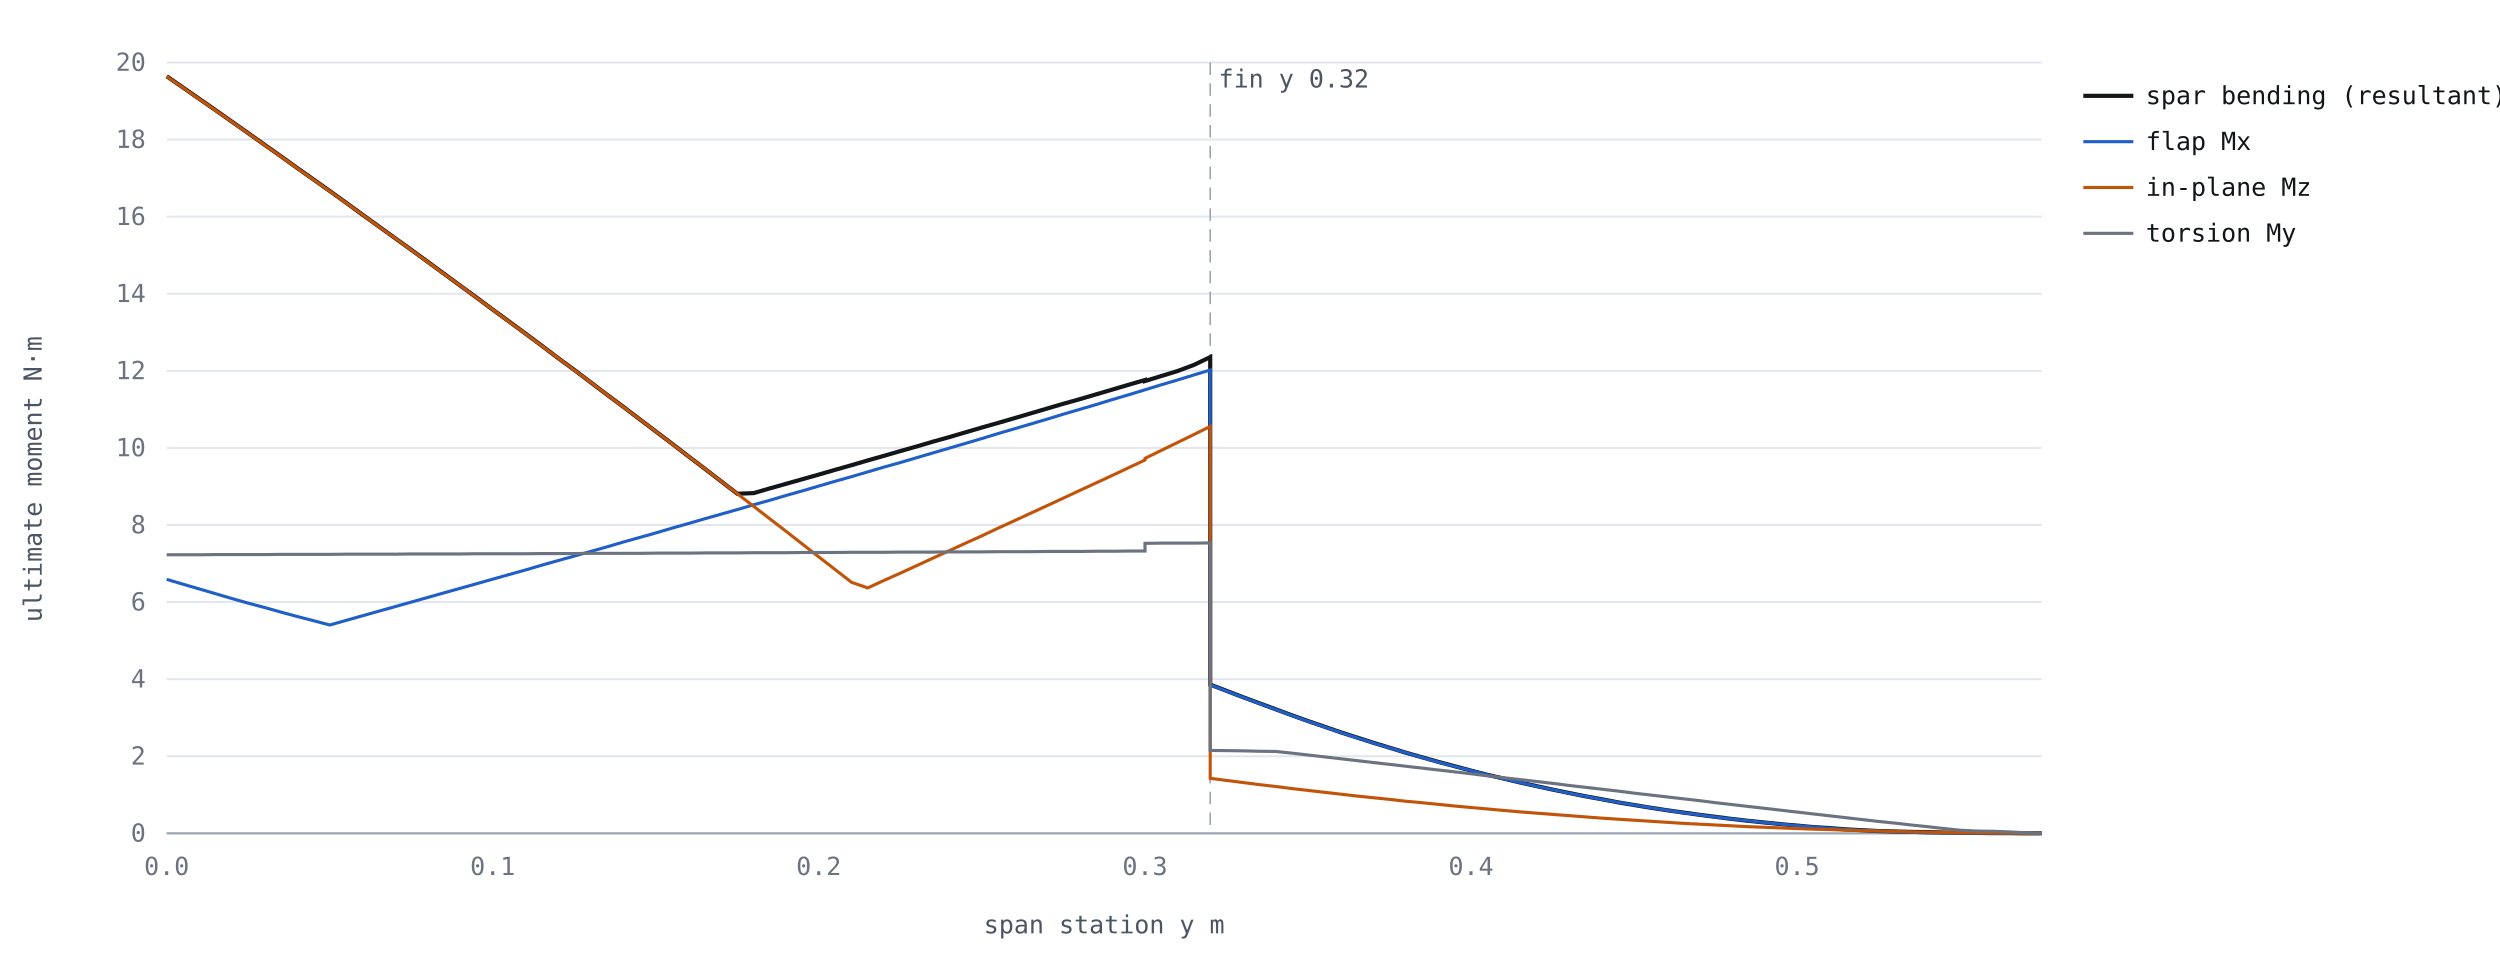
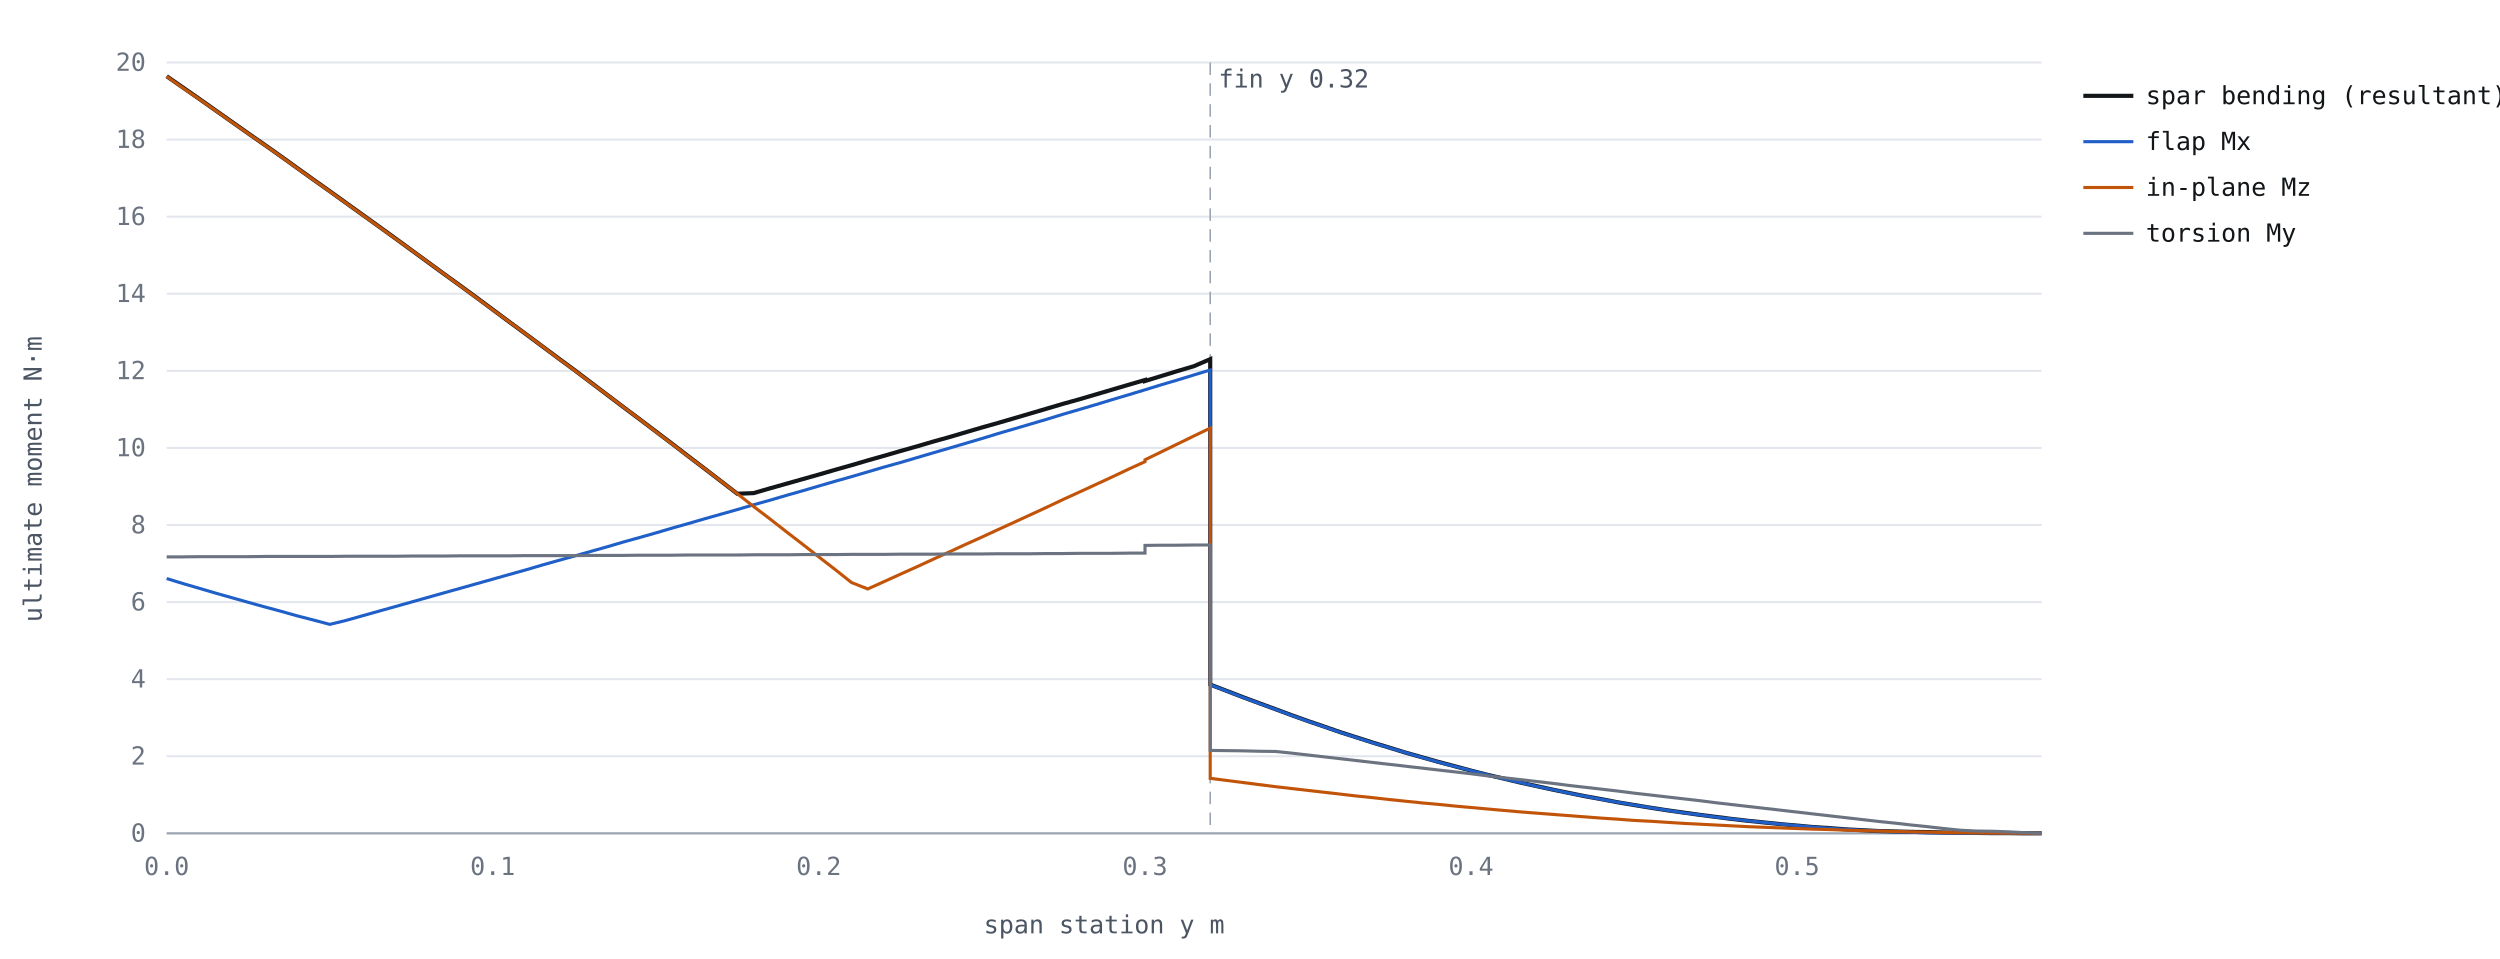
<svg xmlns="http://www.w3.org/2000/svg" viewBox="0 0 1200 460" width="1200" height="460">
  <line x1="80" y1="400.0" x2="980" y2="400.0" stroke="#E3E7ED" stroke-width="1" />
  <text x="70" y="404.0" text-anchor="end" fill="#6B7280" font-family="IBM Plex Mono, monospace" font-size="12">0</text>
  <line x1="80" y1="363.0" x2="980" y2="363.0" stroke="#E3E7ED" stroke-width="1" />
  <text x="70" y="367.0" text-anchor="end" fill="#6B7280" font-family="IBM Plex Mono, monospace" font-size="12">2</text>
  <line x1="80" y1="326.0" x2="980" y2="326.0" stroke="#E3E7ED" stroke-width="1" />
  <text x="70" y="330.0" text-anchor="end" fill="#6B7280" font-family="IBM Plex Mono, monospace" font-size="12">4</text>
  <line x1="80" y1="289.0" x2="980" y2="289.0" stroke="#E3E7ED" stroke-width="1" />
  <text x="70" y="293.0" text-anchor="end" fill="#6B7280" font-family="IBM Plex Mono, monospace" font-size="12">6</text>
  <line x1="80" y1="252.0" x2="980" y2="252.0" stroke="#E3E7ED" stroke-width="1" />
  <text x="70" y="256.0" text-anchor="end" fill="#6B7280" font-family="IBM Plex Mono, monospace" font-size="12">8</text>
  <line x1="80" y1="215.0" x2="980" y2="215.0" stroke="#E3E7ED" stroke-width="1" />
  <text x="70" y="219.0" text-anchor="end" fill="#6B7280" font-family="IBM Plex Mono, monospace" font-size="12">10</text>
  <line x1="80" y1="178.0" x2="980" y2="178.0" stroke="#E3E7ED" stroke-width="1" />
  <text x="70" y="182.0" text-anchor="end" fill="#6B7280" font-family="IBM Plex Mono, monospace" font-size="12">12</text>
  <line x1="80" y1="141.0" x2="980" y2="141.0" stroke="#E3E7ED" stroke-width="1" />
  <text x="70" y="145.0" text-anchor="end" fill="#6B7280" font-family="IBM Plex Mono, monospace" font-size="12">14</text>
  <line x1="80" y1="104.0" x2="980" y2="104.0" stroke="#E3E7ED" stroke-width="1" />
  <text x="70" y="108.0" text-anchor="end" fill="#6B7280" font-family="IBM Plex Mono, monospace" font-size="12">16</text>
  <line x1="80" y1="67.0" x2="980" y2="67.0" stroke="#E3E7ED" stroke-width="1" />
  <text x="70" y="71.0" text-anchor="end" fill="#6B7280" font-family="IBM Plex Mono, monospace" font-size="12">18</text>
  <line x1="80" y1="30.0" x2="980" y2="30.0" stroke="#E3E7ED" stroke-width="1" />
  <text x="70" y="34.0" text-anchor="end" fill="#6B7280" font-family="IBM Plex Mono, monospace" font-size="12">20</text>
  <text x="80.0" y="420" text-anchor="middle" fill="#6B7280" font-family="IBM Plex Mono, monospace" font-size="12">0.0</text>
  <text x="236.5" y="420" text-anchor="middle" fill="#6B7280" font-family="IBM Plex Mono, monospace" font-size="12">0.1</text>
  <text x="393.0" y="420" text-anchor="middle" fill="#6B7280" font-family="IBM Plex Mono, monospace" font-size="12">0.2</text>
  <text x="549.6" y="420" text-anchor="middle" fill="#6B7280" font-family="IBM Plex Mono, monospace" font-size="12">0.3</text>
  <text x="706.1" y="420" text-anchor="middle" fill="#6B7280" font-family="IBM Plex Mono, monospace" font-size="12">0.4</text>
  <text x="862.6" y="420" text-anchor="middle" fill="#6B7280" font-family="IBM Plex Mono, monospace" font-size="12">0.5</text>
  <line x1="80" y1="400.0" x2="980" y2="400.0" stroke="#9AA4B1" />
  <line x1="580.9" y1="30" x2="580.9" y2="400" stroke="#9AA4B1" stroke-dasharray="6 4" stroke-width="0.75" />
  <text x="584.9" y="42" fill="#4B5563" font-family="IBM Plex Mono, monospace" font-size="12">fin y 0.32</text>
  <text x="530.0" y="448" text-anchor="middle" fill="#4B5563" font-family="IBM Plex Mono, monospace" font-size="12">span station y m</text>
  <text x="20" y="230.0" fill="#4B5563" font-family="IBM Plex Mono, monospace" font-size="12" transform="rotate(-90 20 230.0)" text-anchor="middle">ultimate moment N·m</text>
-   <path d="M80.0,36.6 L87.8,42.0 L95.7,47.5 L103.5,52.9 L111.3,58.4 L119.1,63.9 L127.0,69.5 L134.8,75.0 L142.6,80.6 L150.4,86.1 L158.3,91.7 L166.1,97.3 L173.9,103.0 L181.7,108.6 L189.6,114.3 L197.4,119.9 L205.2,125.6 L213.0,131.3 L220.9,137.1 L228.7,142.8 L236.5,148.6 L244.3,154.3 L252.2,160.1 L260.0,165.9 L267.8,171.8 L275.7,177.6 L283.5,183.5 L291.3,189.4 L299.1,195.2 L307.0,201.2 L314.8,207.1 L322.6,213.0 L330.4,219.0 L338.3,225.0 L346.1,231.0 L353.9,237.0 L361.7,236.7 L369.6,234.4 L377.4,232.2 L385.2,230.0 L393.0,227.8 L400.9,225.5 L408.7,223.3 L416.5,221.0 L424.3,218.8 L432.2,216.5 L440.0,214.3 L447.8,212.0 L455.7,209.8 L463.5,207.5 L471.3,205.2 L479.1,203.0 L487.0,200.7 L494.8,198.4 L502.6,196.1 L510.4,193.8 L518.3,191.6 L526.1,189.3 L533.9,187.0 L541.7,184.7 L549.6,182.4 L549.6,182.9 L549.6,182.9 L557.4,180.5 L565.2,178.1 L573.0,175.2 L580.9,171.4 L580.9,328.6 L580.9,328.6 L588.7,331.6 L596.5,334.6 L604.3,337.5 L612.2,340.4 L620.0,343.3 L627.8,346.1 L635.7,348.8 L643.5,351.5 L651.3,354.0 L659.1,356.5 L667.0,358.9 L674.8,361.3 L682.6,363.5 L690.4,365.7 L698.3,367.8 L706.1,369.9 L713.9,371.9 L721.7,373.7 L729.6,375.6 L737.4,377.3 L745.2,379.0 L753.0,380.6 L760.9,382.2 L768.7,383.6 L776.5,385.1 L784.3,386.4 L792.2,387.7 L800.0,388.9 L807.8,390.0 L815.7,391.1 L823.5,392.1 L831.3,393.1 L839.1,394.0 L847.0,394.8 L854.8,395.6 L862.6,396.3 L870.4,397.0 L878.3,397.5 L886.1,398.1 L893.9,398.5 L901.7,398.9 L909.6,399.1 L917.4,399.3 L925.2,399.4 L933.0,399.6 L940.9,399.7 L948.7,399.8 L956.5,399.9 L964.3,399.9 L972.2,400.0 L980.0,400.0" fill="none" stroke="#121619" stroke-width="2" />
+   <path d="M80.0,36.6 L87.8,42.0 L95.7,47.5 L103.5,53.0 L111.3,58.5 L119.1,64.0 L127.0,69.5 L134.8,75.0 L142.6,80.6 L150.4,86.2 L158.3,91.8 L166.1,97.4 L173.9,103.0 L181.7,108.6 L189.6,114.3 L197.4,120.0 L205.2,125.7 L213.0,131.4 L220.9,137.1 L228.7,142.8 L236.5,148.6 L244.3,154.4 L252.2,160.2 L260.0,166.0 L267.8,171.8 L275.7,177.6 L283.5,183.5 L291.3,189.4 L299.1,195.3 L307.0,201.2 L314.8,207.1 L322.6,213.0 L330.4,219.0 L338.3,225.0 L346.1,231.0 L353.9,237.0 L361.7,236.7 L369.6,234.4 L377.4,232.2 L385.2,230.0 L393.0,227.8 L400.9,225.5 L408.7,223.3 L416.5,221.0 L424.3,218.8 L432.2,216.5 L440.0,214.3 L447.8,212.0 L455.7,209.8 L463.5,207.5 L471.3,205.2 L479.1,203.0 L487.0,200.7 L494.8,198.4 L502.6,196.1 L510.4,193.8 L518.3,191.6 L526.1,189.3 L533.9,187.0 L541.7,184.7 L549.6,182.4 L549.6,182.9 L549.6,182.9 L557.4,180.5 L565.2,178.1 L573.0,175.8 L580.9,172.4 L580.9,328.6 L580.9,328.6 L588.7,331.6 L596.5,334.6 L604.3,337.5 L612.2,340.4 L620.0,343.3 L627.8,346.1 L635.7,348.8 L643.5,351.5 L651.3,354.0 L659.1,356.5 L667.0,358.9 L674.8,361.3 L682.6,363.5 L690.4,365.7 L698.3,367.8 L706.1,369.9 L713.9,371.9 L721.7,373.7 L729.6,375.6 L737.4,377.3 L745.2,379.0 L753.0,380.6 L760.9,382.2 L768.7,383.6 L776.5,385.1 L784.3,386.4 L792.2,387.7 L800.0,388.9 L807.8,390.0 L815.7,391.1 L823.5,392.1 L831.3,393.1 L839.1,394.0 L847.0,394.8 L854.8,395.6 L862.6,396.3 L870.4,397.0 L878.3,397.5 L886.1,398.1 L893.9,398.5 L901.7,398.9 L909.6,399.1 L917.4,399.3 L925.2,399.4 L933.0,399.6 L940.9,399.7 L948.7,399.8 L956.5,399.9 L964.3,399.9 L972.2,400.0 L980.0,400.0" fill="none" stroke="#121619" stroke-width="2" />
  <line x1="1000" y1="46" x2="1024" y2="46" stroke="#121619" stroke-width="2" />
  <text x="1030" y="50" fill="#121619" font-family="IBM Plex Mono, monospace" font-size="12">spar bending (resultant)</text>
-   <path d="M80.0,278.1 L87.8,280.4 L95.7,282.7 L103.5,285.0 L111.3,287.3 L119.1,289.5 L127.0,291.6 L134.8,293.8 L142.6,295.9 L150.4,297.9 L158.3,300.0 L166.1,297.8 L173.9,295.6 L181.7,293.4 L189.6,291.2 L197.4,289.0 L205.2,286.8 L213.0,284.6 L220.9,282.4 L228.7,280.2 L236.5,278.0 L244.3,275.8 L252.2,273.6 L260.0,271.3 L267.8,269.1 L275.7,266.9 L283.5,264.7 L291.3,262.5 L299.1,260.2 L307.0,258.0 L314.8,255.8 L322.6,253.5 L330.4,251.3 L338.3,249.0 L346.1,246.8 L353.9,244.6 L361.7,242.3 L369.6,240.1 L377.4,237.8 L385.2,235.6 L393.0,233.3 L400.9,231.0 L408.7,228.8 L416.5,226.5 L424.3,224.2 L432.2,222.0 L440.0,219.7 L447.8,217.4 L455.7,215.1 L463.5,212.8 L471.3,210.5 L479.1,208.1 L487.0,205.8 L494.8,203.5 L502.6,201.2 L510.4,198.8 L518.3,196.5 L526.1,194.2 L533.9,191.8 L541.7,189.5 L549.6,187.1 L549.6,187.1 L549.6,187.1 L557.4,184.7 L565.2,182.4 L573.0,180.0 L580.9,177.6 L580.9,328.7 L580.9,328.7 L588.7,331.7 L596.5,334.7 L604.3,337.6 L612.2,340.5 L620.0,343.4 L627.8,346.2 L635.7,348.9 L643.5,351.6 L651.3,354.1 L659.1,356.6 L667.0,359.0 L674.8,361.3 L682.6,363.6 L690.4,365.8 L698.3,367.9 L706.1,369.9 L713.9,371.9 L721.7,373.8 L729.6,375.6 L737.4,377.4 L745.2,379.0 L753.0,380.7 L760.9,382.2 L768.7,383.7 L776.5,385.1 L784.3,386.4 L792.2,387.7 L800.0,388.9 L807.8,390.1 L815.7,391.1 L823.5,392.2 L831.3,393.1 L839.1,394.0 L847.0,394.8 L854.8,395.6 L862.6,396.3 L870.4,397.0 L878.3,397.6 L886.1,398.1 L893.9,398.5 L901.7,398.9 L909.6,399.3 L917.4,399.5 L925.2,399.8 L933.0,399.8 L940.9,399.9 L948.7,399.9 L956.5,399.9 L964.3,400.0 L972.2,400.0 L980.0,400.0" fill="none" stroke="#1F5FC7" stroke-width="1.5" />
+   <path d="M80.0,277.7 L87.8,280.1 L95.7,282.4 L103.5,284.7 L111.3,286.9 L119.1,289.1 L127.0,291.3 L134.8,293.4 L142.6,295.6 L150.4,297.6 L158.3,299.7 L166.1,297.8 L173.9,295.6 L181.7,293.4 L189.6,291.2 L197.4,289.0 L205.2,286.8 L213.0,284.6 L220.9,282.4 L228.7,280.2 L236.5,278.0 L244.3,275.8 L252.2,273.6 L260.0,271.3 L267.8,269.1 L275.7,266.9 L283.5,264.7 L291.3,262.5 L299.1,260.2 L307.0,258.0 L314.8,255.8 L322.6,253.5 L330.4,251.3 L338.3,249.0 L346.1,246.8 L353.9,244.6 L361.7,242.3 L369.6,240.1 L377.4,237.8 L385.2,235.6 L393.0,233.3 L400.9,231.0 L408.7,228.8 L416.5,226.5 L424.3,224.2 L432.2,222.0 L440.0,219.7 L447.8,217.4 L455.7,215.1 L463.5,212.8 L471.3,210.5 L479.1,208.1 L487.0,205.8 L494.8,203.5 L502.6,201.2 L510.4,198.8 L518.3,196.5 L526.1,194.2 L533.9,191.8 L541.7,189.5 L549.6,187.1 L549.6,187.1 L549.6,187.1 L557.4,184.7 L565.2,182.4 L573.0,180.0 L580.9,177.6 L580.9,328.7 L580.9,328.7 L588.7,331.7 L596.5,334.7 L604.3,337.6 L612.2,340.5 L620.0,343.4 L627.8,346.2 L635.7,348.9 L643.5,351.6 L651.3,354.1 L659.1,356.6 L667.0,359.0 L674.8,361.3 L682.6,363.6 L690.4,365.8 L698.3,367.9 L706.1,369.9 L713.9,371.9 L721.7,373.8 L729.6,375.6 L737.4,377.4 L745.2,379.0 L753.0,380.7 L760.9,382.2 L768.7,383.7 L776.5,385.1 L784.3,386.4 L792.2,387.7 L800.0,388.9 L807.8,390.1 L815.7,391.1 L823.5,392.2 L831.3,393.1 L839.1,394.0 L847.0,394.8 L854.8,395.6 L862.6,396.3 L870.4,397.0 L878.3,397.6 L886.1,398.1 L893.9,398.5 L901.7,398.9 L909.6,399.3 L917.4,399.5 L925.2,399.8 L933.0,399.8 L940.9,399.9 L948.7,399.9 L956.5,399.9 L964.3,400.0 L972.2,400.0 L980.0,400.0" fill="none" stroke="#1F5FC7" stroke-width="1.5" />
  <line x1="1000" y1="68" x2="1024" y2="68" stroke="#1F5FC7" stroke-width="1.5" />
  <text x="1030" y="72" fill="#121619" font-family="IBM Plex Mono, monospace" font-size="12">flap Mx</text>
-   <path d="M80.0,36.7 L87.8,42.1 L95.7,47.6 L103.5,53.0 L111.3,58.5 L119.1,64.0 L127.0,69.6 L134.8,75.1 L142.6,80.7 L150.4,86.2 L158.3,91.8 L166.1,97.4 L173.9,103.0 L181.7,108.7 L189.6,114.3 L197.4,120.0 L205.2,125.7 L213.0,131.4 L220.9,137.1 L228.7,142.9 L236.5,148.6 L244.3,154.4 L252.2,160.2 L260.0,166.0 L267.8,171.8 L275.7,177.7 L283.5,183.5 L291.3,189.4 L299.1,195.3 L307.0,201.2 L314.8,207.1 L322.6,213.1 L330.4,219.0 L338.3,225.0 L346.1,231.0 L353.9,237.0 L361.7,243.0 L369.6,249.1 L377.4,255.1 L385.2,261.2 L393.0,267.3 L400.9,273.4 L408.7,279.5 L416.5,282.2 L424.3,278.6 L432.2,275.1 L440.0,271.5 L447.8,267.9 L455.7,264.3 L463.5,260.7 L471.3,257.2 L479.1,253.5 L487.0,249.9 L494.8,246.3 L502.6,242.7 L510.4,239.1 L518.3,235.4 L526.1,231.8 L533.9,228.2 L541.7,224.5 L549.6,220.8 L549.6,220.0 L549.6,220.0 L557.4,216.2 L565.2,212.4 L573.0,208.6 L580.9,204.7 L580.9,373.6 L580.9,373.6 L588.7,374.6 L596.5,375.6 L604.3,376.6 L612.2,377.5 L620.0,378.5 L627.8,379.4 L635.7,380.3 L643.5,381.2 L651.3,382.1 L659.1,382.9 L667.0,383.7 L674.8,384.6 L682.6,385.3 L690.4,386.1 L698.3,386.9 L706.1,387.6 L713.9,388.3 L721.7,389.0 L729.6,389.7 L737.4,390.3 L745.2,390.9 L753.0,391.5 L760.9,392.1 L768.7,392.7 L776.5,393.2 L784.3,393.7 L792.2,394.2 L800.0,394.7 L807.8,395.2 L815.7,395.6 L823.5,396.0 L831.3,396.4 L839.1,396.8 L847.0,397.1 L854.8,397.4 L862.6,397.7 L870.4,398.0 L878.3,398.2 L886.1,398.5 L893.9,398.7 L901.7,398.9 L909.6,399.1 L917.4,399.3 L925.2,399.4 L933.0,399.6 L940.9,399.7 L948.7,399.8 L956.5,399.9 L964.3,399.9 L972.2,400.0 L980.0,400.0" fill="none" stroke="#C2540A" stroke-width="1.5" />
+   <path d="M80.0,36.7 L87.8,42.2 L95.7,47.6 L103.5,53.1 L111.3,58.6 L119.1,64.1 L127.0,69.6 L134.8,75.1 L142.6,80.7 L150.4,86.3 L158.3,91.9 L166.1,97.5 L173.9,103.1 L181.7,108.7 L189.6,114.4 L197.4,120.0 L205.2,125.7 L213.0,131.4 L220.9,137.2 L228.7,142.9 L236.5,148.7 L244.3,154.4 L252.2,160.2 L260.0,166.0 L267.8,171.9 L275.7,177.7 L283.5,183.6 L291.3,189.4 L299.1,195.3 L307.0,201.2 L314.8,207.2 L322.6,213.1 L330.4,219.1 L338.3,225.0 L346.1,231.0 L353.9,237.0 L361.7,243.1 L369.6,249.1 L377.4,255.2 L385.2,261.2 L393.0,267.3 L400.9,273.4 L408.7,279.6 L416.5,282.7 L424.3,279.2 L432.2,275.6 L440.0,272.1 L447.8,268.5 L455.7,264.9 L463.5,261.3 L471.3,257.8 L479.1,254.2 L487.0,250.6 L494.8,247.0 L502.6,243.4 L510.4,239.7 L518.3,236.1 L526.1,232.5 L533.9,228.9 L541.7,225.2 L549.6,221.6 L549.6,220.7 L549.6,220.7 L557.4,216.9 L565.2,213.1 L573.0,209.3 L580.9,205.5 L580.9,373.6 L580.9,373.6 L588.7,374.6 L596.5,375.6 L604.3,376.6 L612.2,377.6 L620.0,378.5 L627.8,379.4 L635.7,380.3 L643.5,381.2 L651.3,382.1 L659.1,382.9 L667.0,383.8 L674.8,384.6 L682.6,385.4 L690.4,386.1 L698.3,386.9 L706.1,387.6 L713.9,388.3 L721.7,389.0 L729.6,389.7 L737.4,390.3 L745.2,390.9 L753.0,391.5 L760.9,392.1 L768.7,392.7 L776.5,393.2 L784.3,393.8 L792.2,394.2 L800.0,394.7 L807.8,395.2 L815.7,395.6 L823.5,396.0 L831.3,396.4 L839.1,396.8 L847.0,397.1 L854.8,397.4 L862.6,397.7 L870.4,398.0 L878.3,398.2 L886.1,398.5 L893.9,398.7 L901.7,398.9 L909.6,399.1 L917.4,399.3 L925.2,399.4 L933.0,399.6 L940.9,399.7 L948.7,399.8 L956.5,399.9 L964.3,399.9 L972.2,400.0 L980.0,400.0" fill="none" stroke="#C2540A" stroke-width="1.5" />
  <line x1="1000" y1="90" x2="1024" y2="90" stroke="#C2540A" stroke-width="1.5" />
  <text x="1030" y="94" fill="#121619" font-family="IBM Plex Mono, monospace" font-size="12">in-plane Mz</text>
-   <path d="M80.0,266.3 L87.8,266.3 L95.7,266.3 L103.5,266.2 L111.3,266.2 L119.1,266.2 L127.0,266.2 L134.8,266.1 L142.6,266.1 L150.4,266.1 L158.3,266.1 L166.1,266.0 L173.9,266.0 L181.7,266.0 L189.6,266.0 L197.4,265.9 L205.2,265.9 L213.0,265.9 L220.9,265.9 L228.7,265.8 L236.5,265.8 L244.3,265.8 L252.2,265.8 L260.0,265.7 L267.8,265.7 L275.7,265.7 L283.5,265.6 L291.3,265.6 L299.1,265.6 L307.0,265.6 L314.8,265.5 L322.6,265.5 L330.4,265.5 L338.3,265.4 L346.1,265.4 L353.9,265.4 L361.7,265.3 L369.6,265.3 L377.4,265.3 L385.2,265.2 L393.0,265.2 L400.9,265.2 L408.7,265.1 L416.5,265.1 L424.3,265.1 L432.2,265.0 L440.0,265.0 L447.8,265.0 L455.7,264.9 L463.5,264.9 L471.3,264.9 L479.1,264.8 L487.0,264.8 L494.8,264.8 L502.6,264.7 L510.4,264.7 L518.3,264.7 L526.1,264.6 L533.9,264.6 L541.7,264.5 L549.6,264.5 L549.6,260.8 L549.6,260.8 L557.4,260.7 L565.2,260.7 L573.0,260.7 L580.9,260.6 L580.9,360.2 L580.9,360.2 L588.7,360.3 L596.5,360.4 L604.3,360.6 L612.2,360.7 L620.0,361.5 L627.8,362.4 L635.7,363.3 L643.5,364.2 L651.3,365.1 L659.1,366.0 L667.0,366.9 L674.8,367.8 L682.6,368.7 L690.4,369.6 L698.3,370.5 L706.1,371.4 L713.9,372.4 L721.7,373.3 L729.6,374.2 L737.4,375.1 L745.2,376.0 L753.0,377.0 L760.9,377.9 L768.7,378.8 L776.5,379.7 L784.3,380.7 L792.2,381.6 L800.0,382.5 L807.8,383.4 L815.7,384.3 L823.5,385.3 L831.3,386.2 L839.1,387.1 L847.0,388.0 L854.8,388.9 L862.6,389.8 L870.4,390.7 L878.3,391.6 L886.1,392.5 L893.9,393.4 L901.7,394.3 L909.6,395.1 L917.4,396.0 L925.2,396.8 L933.0,397.7 L940.9,398.5 L948.7,398.9 L956.5,399.0 L964.3,399.3 L972.2,399.7 L980.0,400.0" fill="none" stroke="#6B7280" stroke-width="1.5" />
+   <path d="M80.0,267.3 L87.8,267.3 L95.7,267.2 L103.5,267.2 L111.3,267.2 L119.1,267.2 L127.0,267.1 L134.8,267.1 L142.6,267.1 L150.4,267.1 L158.3,267.1 L166.1,267.0 L173.9,267.0 L181.7,267.0 L189.6,267.0 L197.4,266.9 L205.2,266.9 L213.0,266.9 L220.9,266.8 L228.7,266.8 L236.5,266.8 L244.3,266.8 L252.2,266.7 L260.0,266.7 L267.8,266.7 L275.7,266.7 L283.5,266.6 L291.3,266.6 L299.1,266.6 L307.0,266.5 L314.8,266.5 L322.6,266.5 L330.4,266.4 L338.3,266.4 L346.1,266.4 L353.9,266.4 L361.7,266.3 L369.6,266.3 L377.4,266.3 L385.2,266.2 L393.0,266.2 L400.9,266.2 L408.7,266.1 L416.5,266.1 L424.3,266.1 L432.2,266.0 L440.0,266.0 L447.8,266.0 L455.7,265.9 L463.5,265.9 L471.3,265.9 L479.1,265.8 L487.0,265.8 L494.8,265.8 L502.6,265.7 L510.4,265.7 L518.3,265.6 L526.1,265.6 L533.9,265.6 L541.7,265.5 L549.6,265.5 L549.6,261.8 L549.6,261.8 L557.4,261.7 L565.2,261.7 L573.0,261.6 L580.9,261.6 L580.9,360.2 L580.9,360.2 L588.7,360.3 L596.5,360.4 L604.3,360.6 L612.2,360.7 L620.0,361.5 L627.8,362.4 L635.7,363.3 L643.5,364.2 L651.3,365.1 L659.1,366.0 L667.0,366.9 L674.8,367.8 L682.6,368.7 L690.4,369.6 L698.3,370.5 L706.1,371.4 L713.9,372.4 L721.7,373.3 L729.6,374.2 L737.4,375.1 L745.2,376.0 L753.0,377.0 L760.9,377.9 L768.7,378.8 L776.5,379.7 L784.3,380.7 L792.2,381.6 L800.0,382.5 L807.8,383.4 L815.7,384.3 L823.5,385.3 L831.3,386.2 L839.1,387.1 L847.0,388.0 L854.8,388.9 L862.6,389.8 L870.4,390.7 L878.3,391.6 L886.1,392.5 L893.9,393.4 L901.7,394.3 L909.6,395.1 L917.4,396.0 L925.2,396.8 L933.0,397.7 L940.9,398.5 L948.7,398.9 L956.5,399.0 L964.3,399.3 L972.2,399.7 L980.0,400.0" fill="none" stroke="#6B7280" stroke-width="1.5" />
  <line x1="1000" y1="112" x2="1024" y2="112" stroke="#6B7280" stroke-width="1.5" />
  <text x="1030" y="116" fill="#121619" font-family="IBM Plex Mono, monospace" font-size="12">torsion My</text>
</svg>
